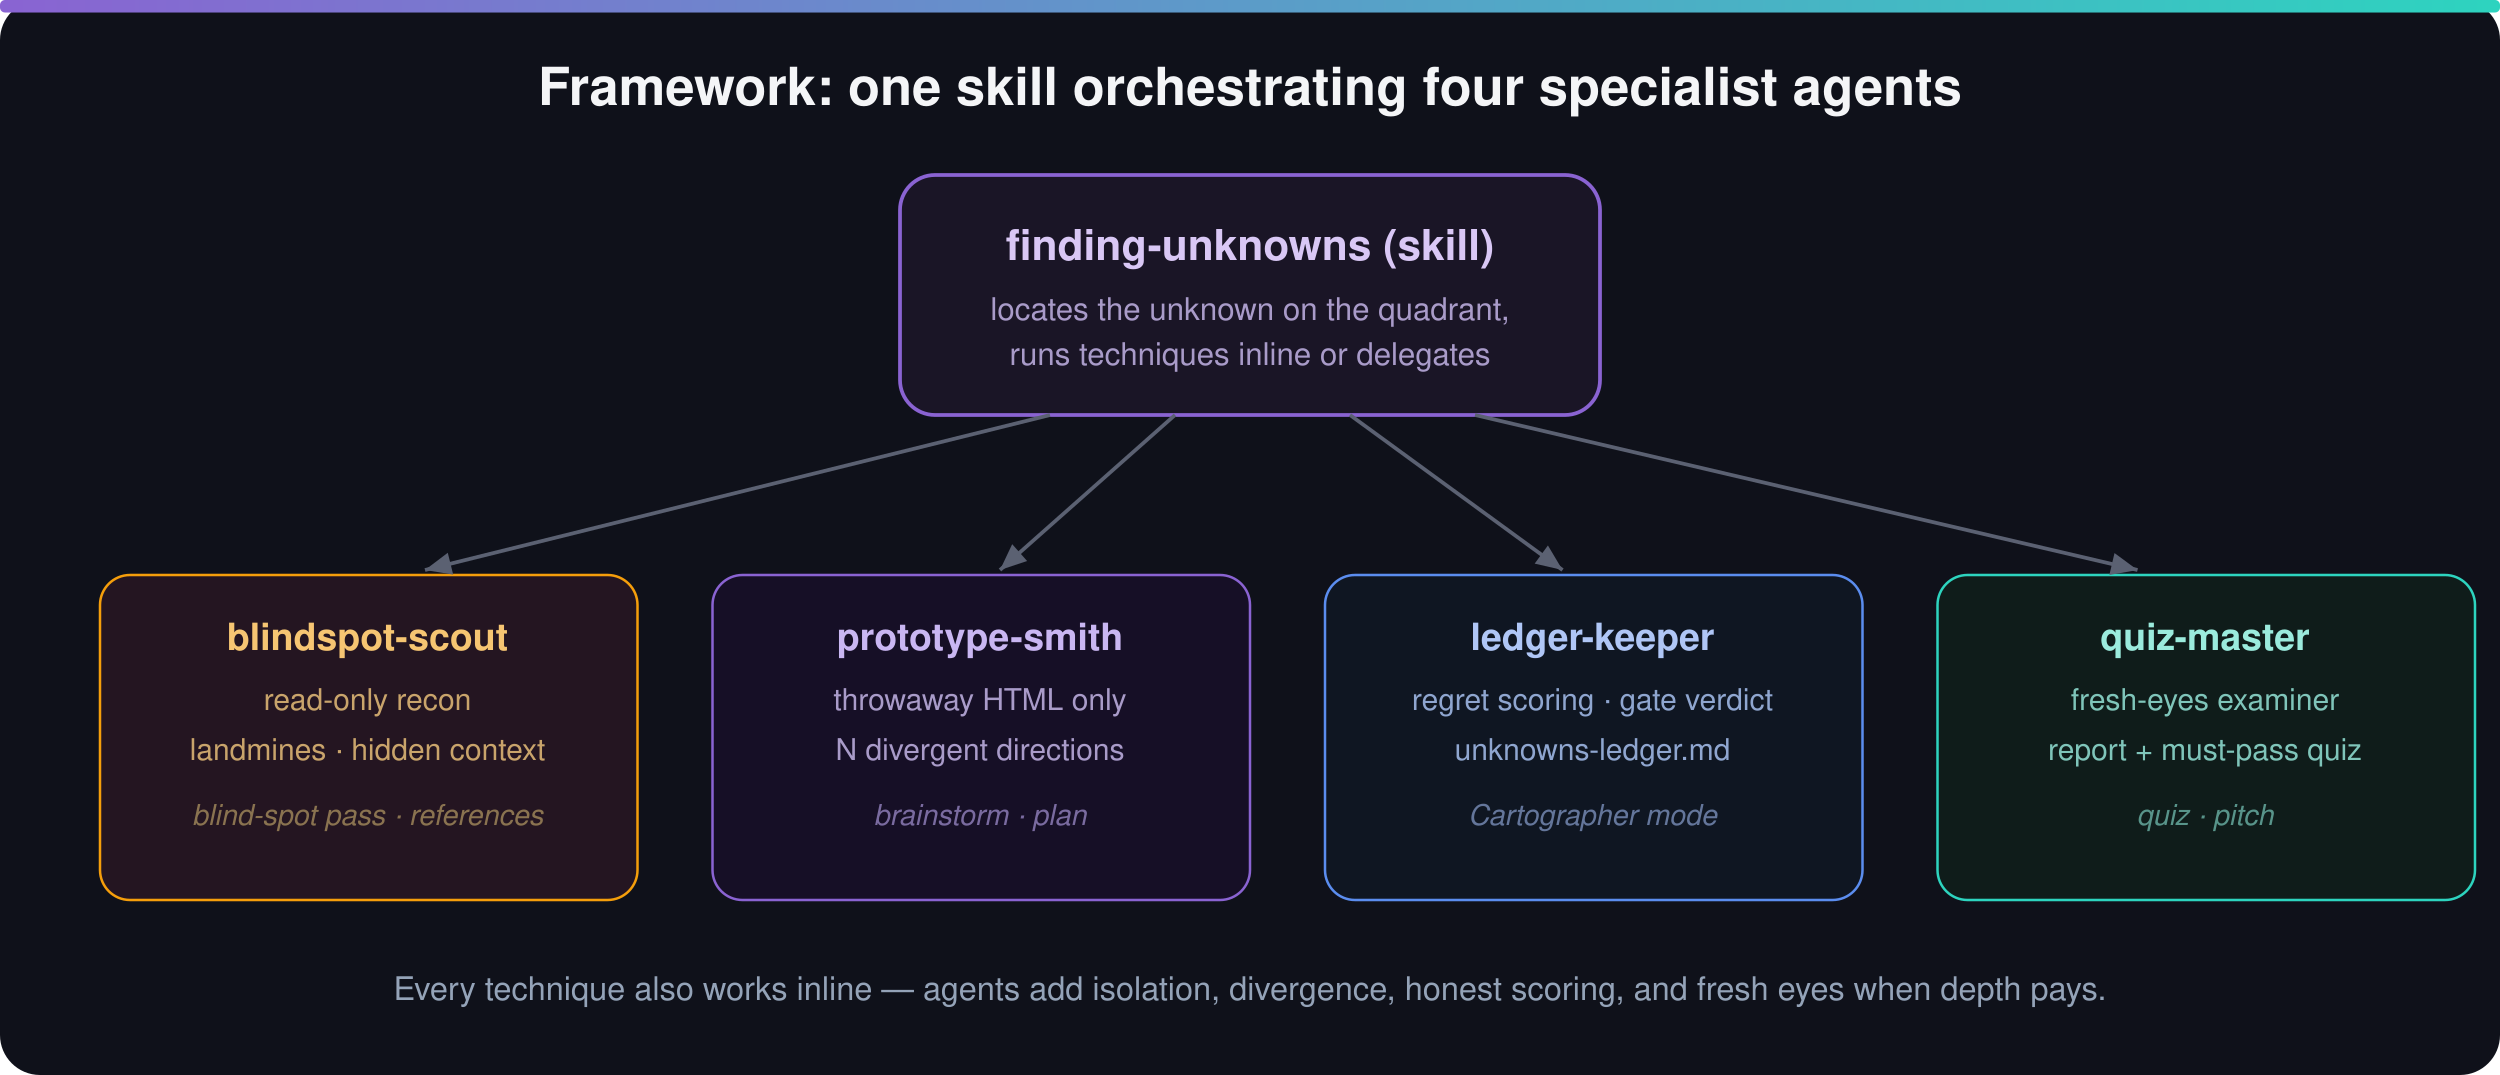
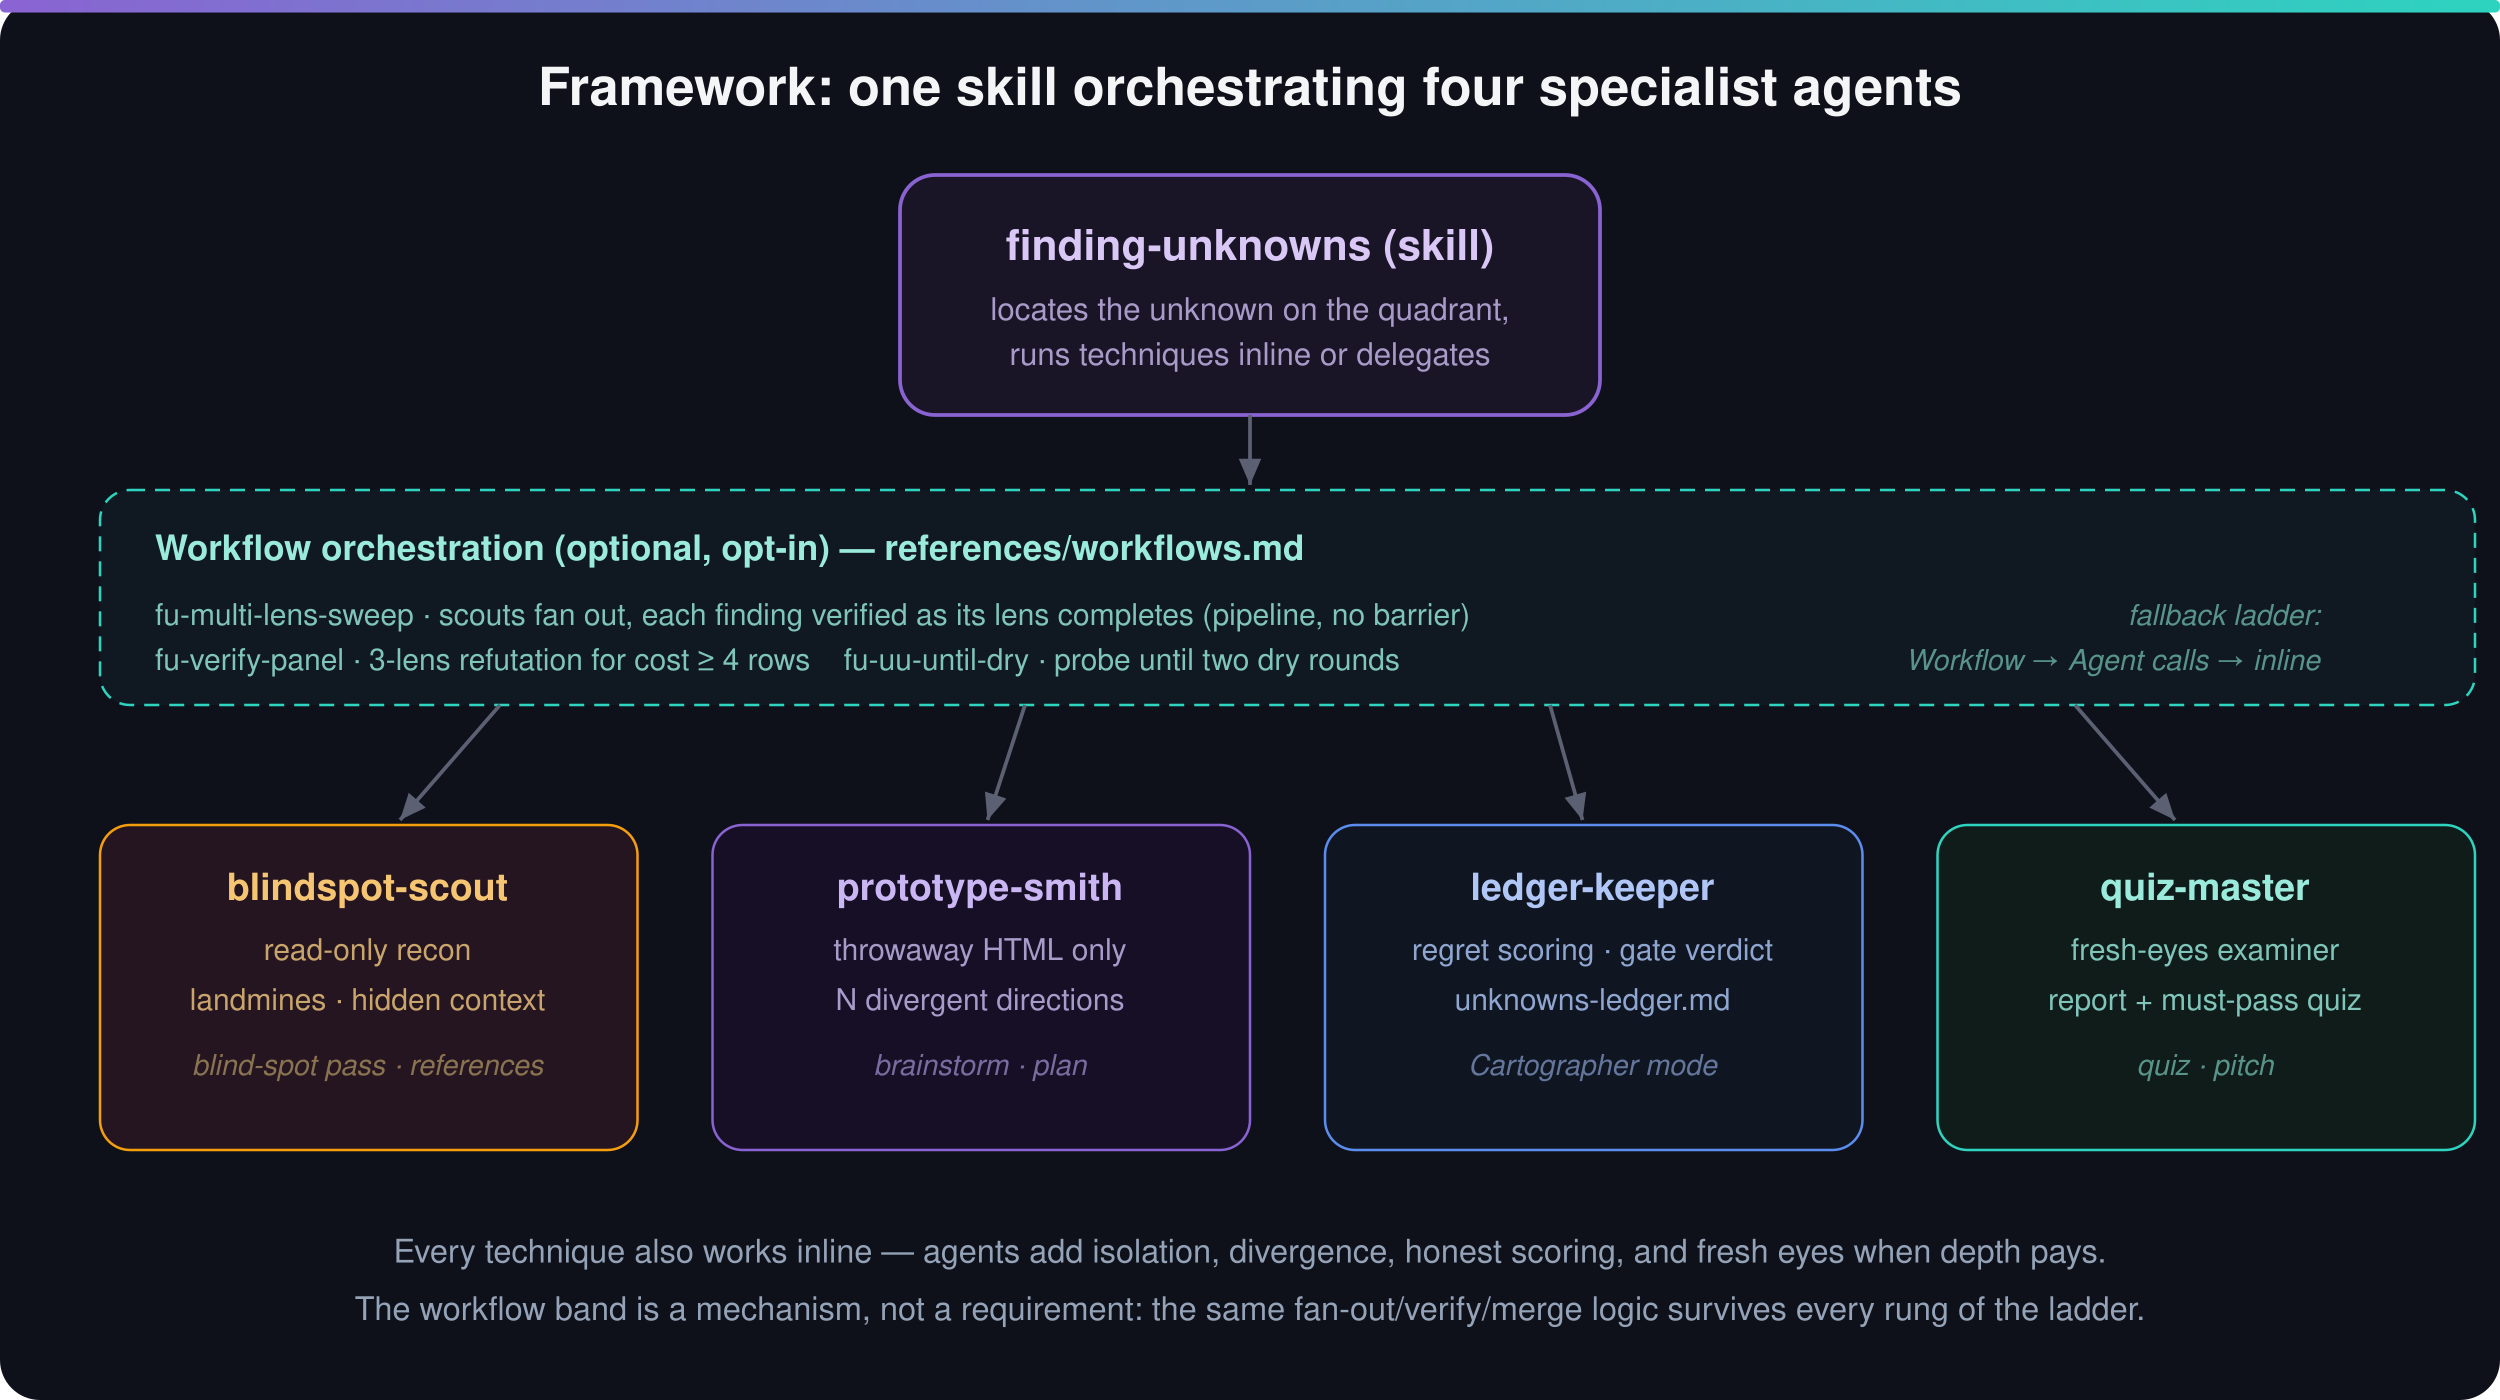
- <svg xmlns="http://www.w3.org/2000/svg" width="1000" height="430" viewBox="0 0 1000 430" font-family="'Segoe UI',Helvetica,Arial,sans-serif">
+ <svg xmlns="http://www.w3.org/2000/svg" width="1000" height="560" viewBox="0 0 1000 560" font-family="'Segoe UI',Helvetica,Arial,sans-serif">
  <defs>
    <marker id="fa" markerWidth="10" markerHeight="10" refX="7" refY="3" orient="auto">
      <path d="M0 0 L7 3 L0 6 Z" fill="#5B6172" />
    </marker>
    <linearGradient id="facc" x1="0" y1="0" x2="1" y2="0">
      <stop offset="0" stop-color="#8A63D2" />
      <stop offset="1" stop-color="#2DD4BF" />
    </linearGradient>
  </defs>
-   <rect width="1000" height="430" rx="16" fill="#0F111A" />
+   <rect width="1000" height="560" rx="16" fill="#0F111A" />
  <rect x="0" y="0" width="1000" height="5" rx="2" fill="url(#facc)" />
  <text x="500" y="42" font-size="21" font-weight="700" fill="#F4F5F7" text-anchor="middle">Framework: one skill orchestrating four specialist agents</text>
  <rect x="360" y="70" width="280" height="96" rx="14" fill="#1A1526" stroke="#8A63D2" stroke-width="1.5" />
  <text x="500" y="104" font-size="17" font-weight="700" fill="#D9C7F5" text-anchor="middle">finding-unknowns (skill)</text>
  <text x="500" y="128" font-size="12.5" fill="#A99BC9" text-anchor="middle">locates the unknown on the quadrant,</text>
  <text x="500" y="146" font-size="12.5" fill="#A99BC9" text-anchor="middle">runs techniques inline or delegates</text>
-   <rect x="40" y="230" width="215" height="130" rx="12" fill="#241521" stroke="#F59E0B" />
-   <text x="147" y="260" font-size="15" font-weight="700" fill="#F6C572" text-anchor="middle">blindspot-scout</text>
-   <text x="147" y="284" font-size="12" fill="#C9A46B" text-anchor="middle">read-only recon</text>
-   <text x="147" y="304" font-size="12" fill="#C9A46B" text-anchor="middle">landmines · hidden context</text>
-   <text x="147" y="330" font-size="11.5" fill="#8A7350" text-anchor="middle" font-style="italic">blind-spot pass · references</text>
-   <rect x="285" y="230" width="215" height="130" rx="12" fill="#160F26" stroke="#8A63D2" />
-   <text x="392" y="260" font-size="15" font-weight="700" fill="#C9B6F2" text-anchor="middle">prototype-smith</text>
-   <text x="392" y="284" font-size="12" fill="#A99BC9" text-anchor="middle">throwaway HTML only</text>
-   <text x="392" y="304" font-size="12" fill="#A99BC9" text-anchor="middle">N divergent directions</text>
-   <text x="392" y="330" font-size="11.5" fill="#7A6BA0" text-anchor="middle" font-style="italic">brainstorm · plan</text>
-   <rect x="530" y="230" width="215" height="130" rx="12" fill="#0F1622" stroke="#5B8DEF" />
-   <text x="637" y="260" font-size="15" font-weight="700" fill="#AFC6F6" text-anchor="middle">ledger-keeper</text>
-   <text x="637" y="284" font-size="12" fill="#8FA6D0" text-anchor="middle">regret scoring · gate verdict</text>
-   <text x="637" y="304" font-size="12" fill="#8FA6D0" text-anchor="middle">unknowns-ledger.md</text>
-   <text x="637" y="330" font-size="11.5" fill="#64769B" text-anchor="middle" font-style="italic">Cartographer mode</text>
-   <rect x="775" y="230" width="215" height="130" rx="12" fill="#0F1C1A" stroke="#2DD4BF" />
-   <text x="882" y="260" font-size="15" font-weight="700" fill="#9BEBDD" text-anchor="middle">quiz-master</text>
-   <text x="882" y="284" font-size="12" fill="#7FC5BA" text-anchor="middle">fresh-eyes examiner</text>
-   <text x="882" y="304" font-size="12" fill="#7FC5BA" text-anchor="middle">report + must-pass quiz</text>
-   <text x="882" y="330" font-size="11.5" fill="#58948A" text-anchor="middle" font-style="italic">quiz · pitch</text>
-   <line x1="420" y1="166" x2="170" y2="228" stroke="#5B6172" stroke-width="1.5" marker-end="url(#fa)" />
-   <line x1="470" y1="166" x2="400" y2="228" stroke="#5B6172" stroke-width="1.5" marker-end="url(#fa)" />
-   <line x1="540" y1="166" x2="625" y2="228" stroke="#5B6172" stroke-width="1.5" marker-end="url(#fa)" />
-   <line x1="590" y1="166" x2="855" y2="228" stroke="#5B6172" stroke-width="1.5" marker-end="url(#fa)" />
-   <text x="500" y="400" font-size="13" fill="#94A3B8" text-anchor="middle">Every technique also works inline — agents add isolation, divergence, honest scoring, and fresh eyes when depth pays.</text>
+   <rect x="40" y="196" width="950" height="86" rx="12" fill="#101822" stroke="#2DD4BF" stroke-dasharray="6 4" />
+   <text x="62" y="224" font-size="14" font-weight="700" fill="#9BEBDD">Workflow orchestration (optional, opt-in) — references/workflows.md</text>
+   <g font-size="12" fill="#7FC5BA">
+     <text x="62" y="250">fu-multi-lens-sweep · scouts fan out, each finding verified as its lens completes (pipeline, no barrier)</text>
+     <text x="62" y="268">fu-verify-panel · 3-lens refutation for cost ≥ 4 rows    fu-uu-until-dry · probe until two dry rounds</text>
+   </g>
+   <text x="928" y="250" font-size="11.5" fill="#58948A" text-anchor="end" font-style="italic">fallback ladder:</text>
+   <text x="928" y="268" font-size="11.5" fill="#58948A" text-anchor="end" font-style="italic">Workflow → Agent calls → inline</text>
+   <rect x="40" y="330" width="215" height="130" rx="12" fill="#241521" stroke="#F59E0B" />
+   <text x="147" y="360" font-size="15" font-weight="700" fill="#F6C572" text-anchor="middle">blindspot-scout</text>
+   <text x="147" y="384" font-size="12" fill="#C9A46B" text-anchor="middle">read-only recon</text>
+   <text x="147" y="404" font-size="12" fill="#C9A46B" text-anchor="middle">landmines · hidden context</text>
+   <text x="147" y="430" font-size="11.5" fill="#8A7350" text-anchor="middle" font-style="italic">blind-spot pass · references</text>
+   <rect x="285" y="330" width="215" height="130" rx="12" fill="#160F26" stroke="#8A63D2" />
+   <text x="392" y="360" font-size="15" font-weight="700" fill="#C9B6F2" text-anchor="middle">prototype-smith</text>
+   <text x="392" y="384" font-size="12" fill="#A99BC9" text-anchor="middle">throwaway HTML only</text>
+   <text x="392" y="404" font-size="12" fill="#A99BC9" text-anchor="middle">N divergent directions</text>
+   <text x="392" y="430" font-size="11.5" fill="#7A6BA0" text-anchor="middle" font-style="italic">brainstorm · plan</text>
+   <rect x="530" y="330" width="215" height="130" rx="12" fill="#0F1622" stroke="#5B8DEF" />
+   <text x="637" y="360" font-size="15" font-weight="700" fill="#AFC6F6" text-anchor="middle">ledger-keeper</text>
+   <text x="637" y="384" font-size="12" fill="#8FA6D0" text-anchor="middle">regret scoring · gate verdict</text>
+   <text x="637" y="404" font-size="12" fill="#8FA6D0" text-anchor="middle">unknowns-ledger.md</text>
+   <text x="637" y="430" font-size="11.5" fill="#64769B" text-anchor="middle" font-style="italic">Cartographer mode</text>
+   <rect x="775" y="330" width="215" height="130" rx="12" fill="#0F1C1A" stroke="#2DD4BF" />
+   <text x="882" y="360" font-size="15" font-weight="700" fill="#9BEBDD" text-anchor="middle">quiz-master</text>
+   <text x="882" y="384" font-size="12" fill="#7FC5BA" text-anchor="middle">fresh-eyes examiner</text>
+   <text x="882" y="404" font-size="12" fill="#7FC5BA" text-anchor="middle">report + must-pass quiz</text>
+   <text x="882" y="430" font-size="11.5" fill="#58948A" text-anchor="middle" font-style="italic">quiz · pitch</text>
+   <line x1="500" y1="166" x2="500" y2="194" stroke="#5B6172" stroke-width="1.5" marker-end="url(#fa)" />
+   <line x1="200" y1="282" x2="160" y2="328" stroke="#5B6172" stroke-width="1.5" marker-end="url(#fa)" />
+   <line x1="410" y1="282" x2="395" y2="328" stroke="#5B6172" stroke-width="1.5" marker-end="url(#fa)" />
+   <line x1="620" y1="282" x2="633" y2="328" stroke="#5B6172" stroke-width="1.5" marker-end="url(#fa)" />
+   <line x1="830" y1="282" x2="870" y2="328" stroke="#5B6172" stroke-width="1.5" marker-end="url(#fa)" />
+   <text x="500" y="505" font-size="13" fill="#94A3B8" text-anchor="middle">Every technique also works inline — agents add isolation, divergence, honest scoring, and fresh eyes when depth pays.</text>
+   <text x="500" y="528" font-size="13" fill="#94A3B8" text-anchor="middle">The workflow band is a mechanism, not a requirement: the same fan-out/verify/merge logic survives every rung of the ladder.</text>
</svg>
